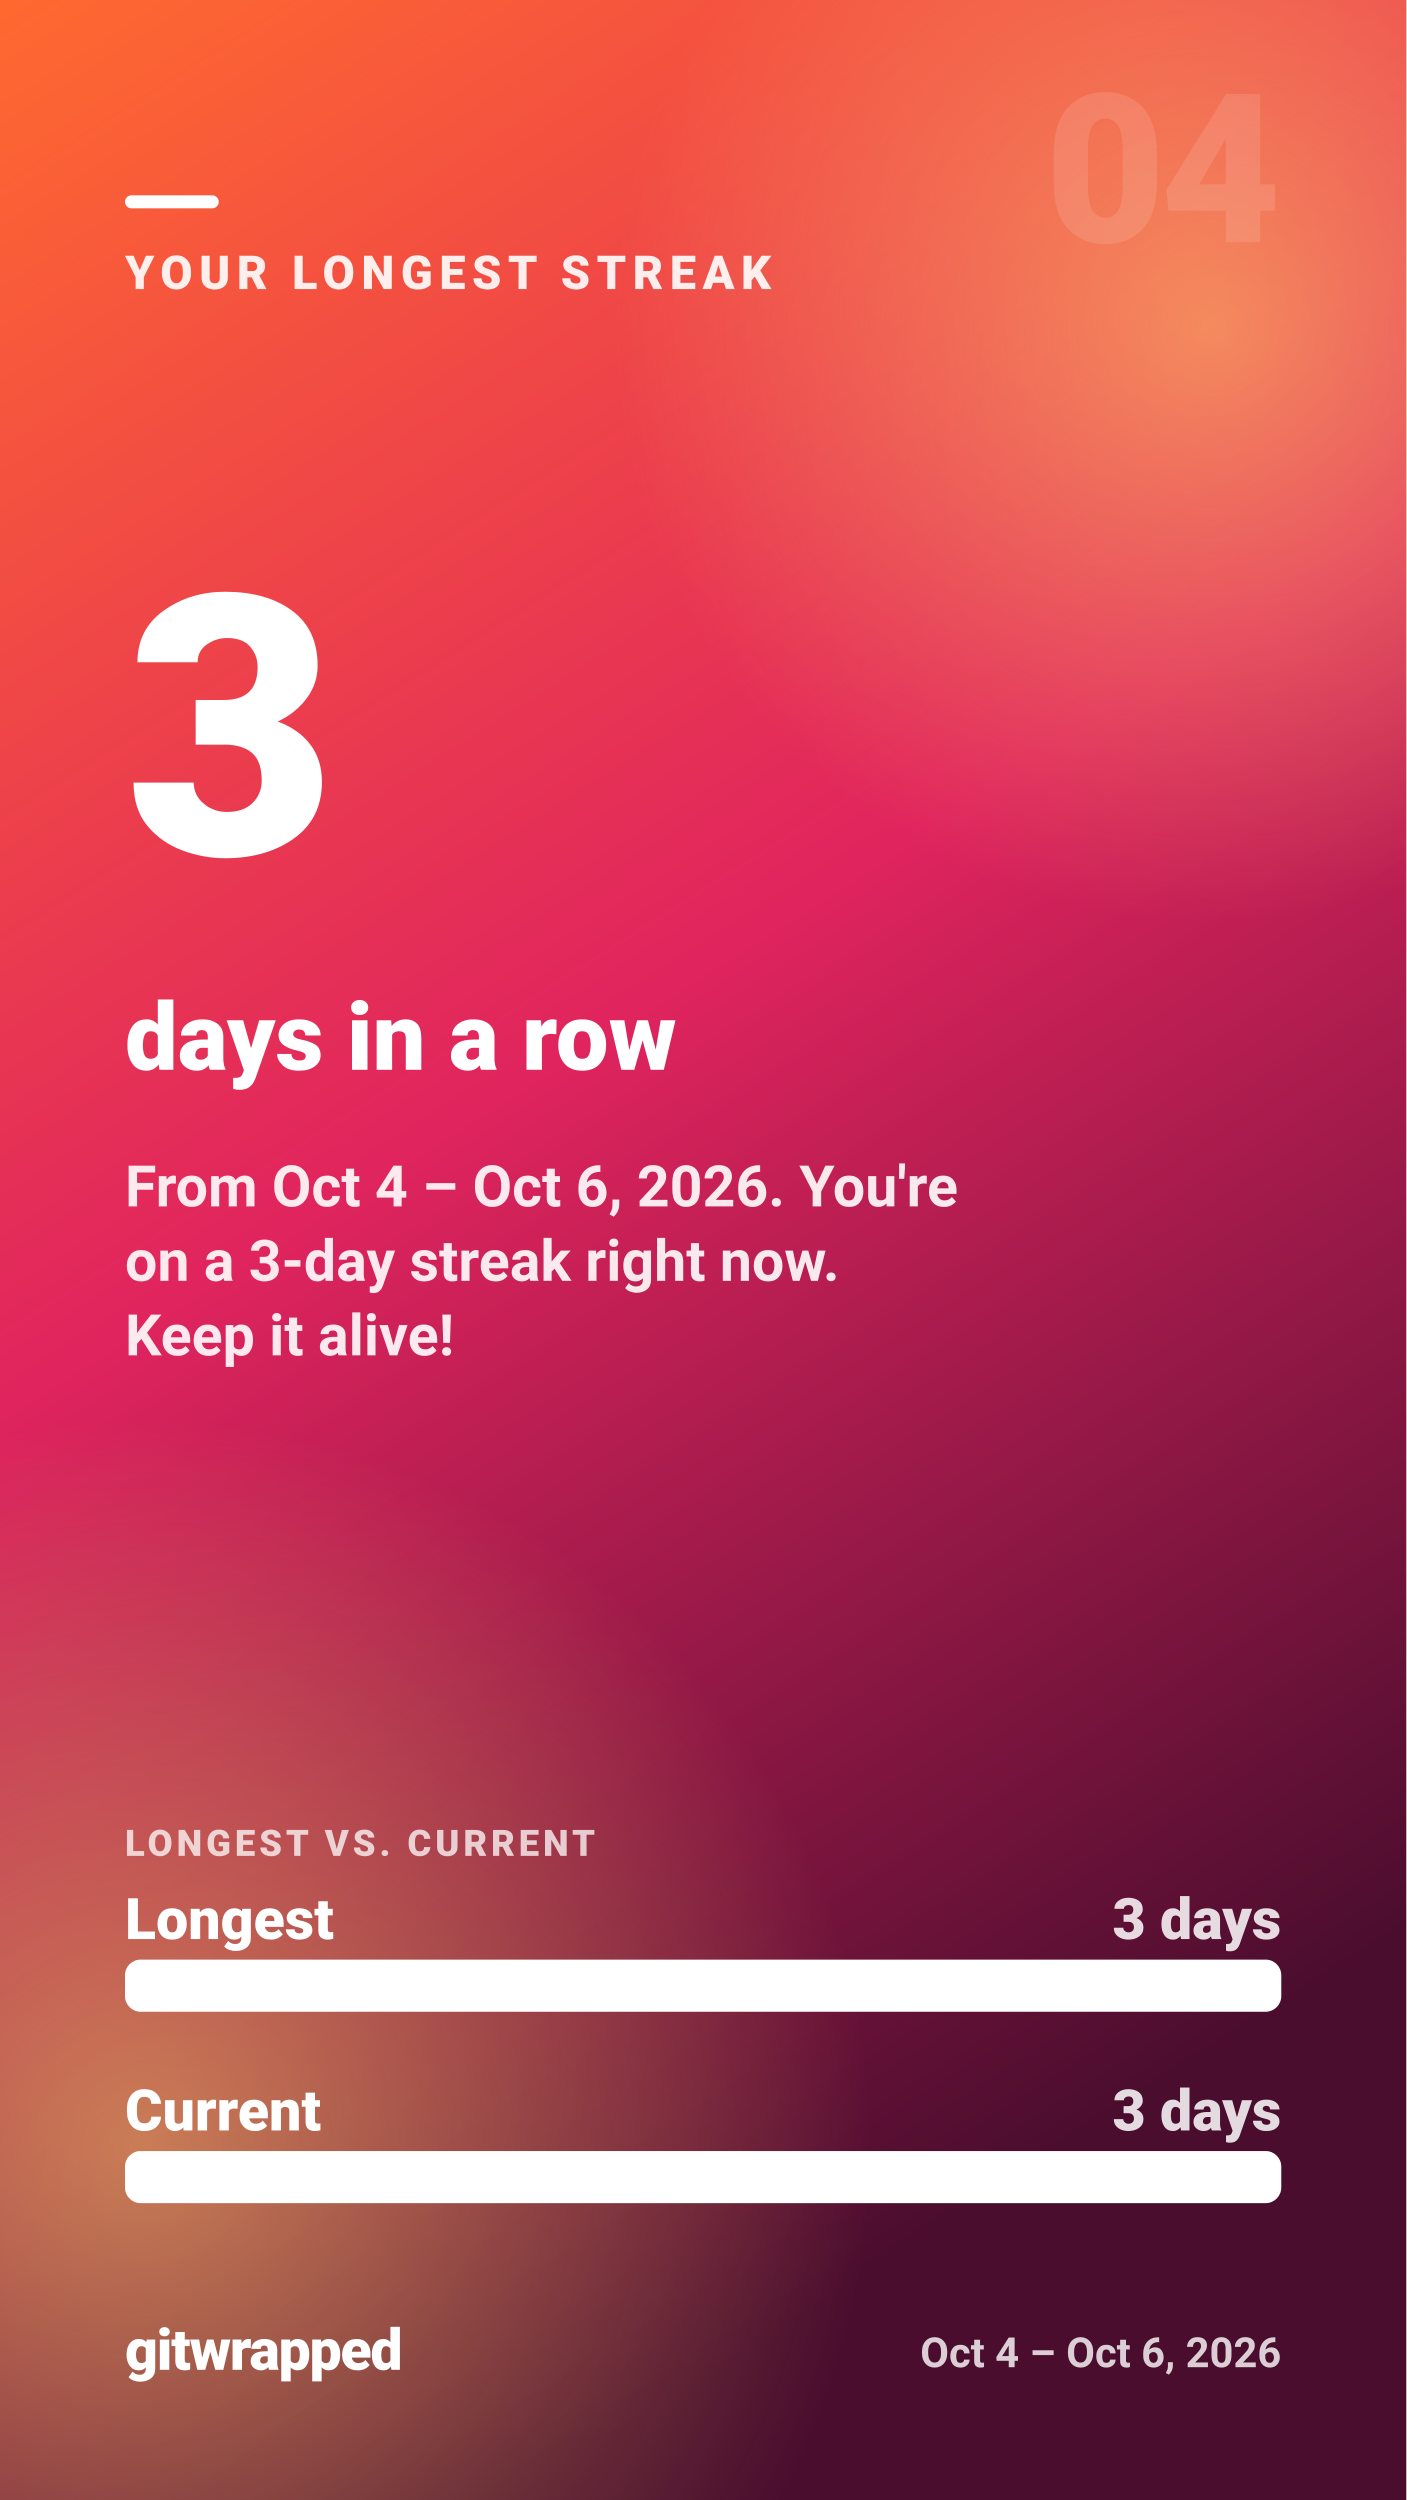
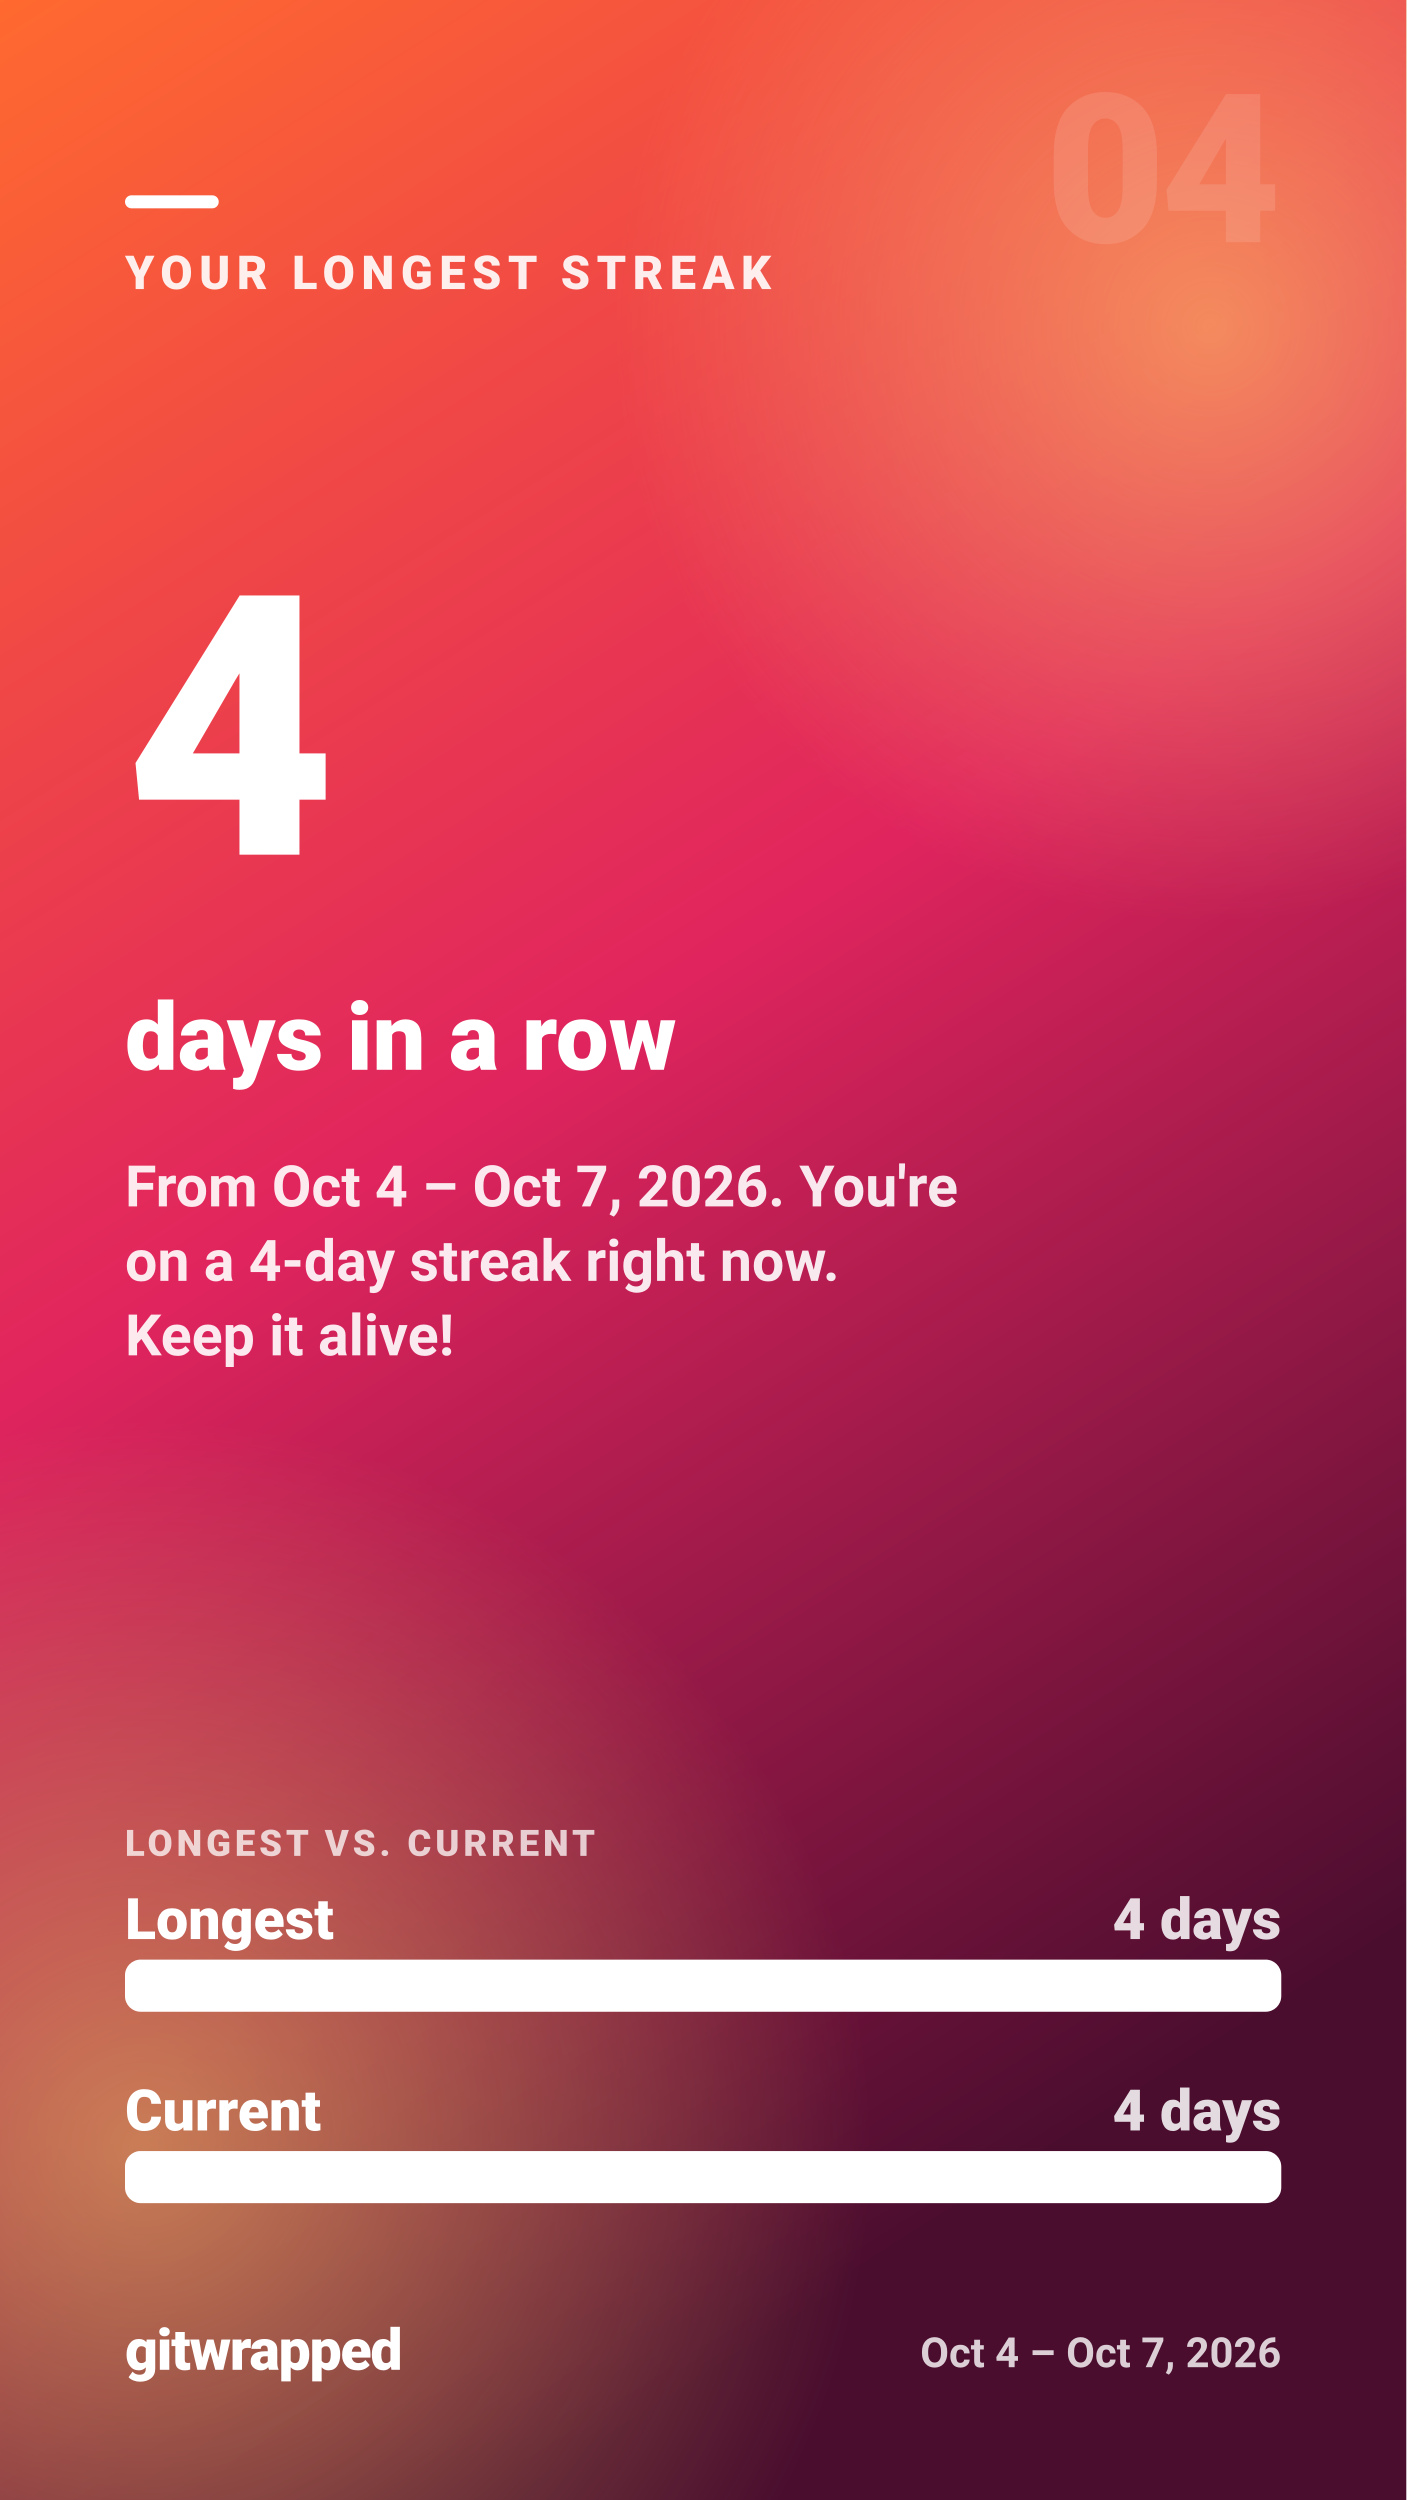
- <svg xmlns="http://www.w3.org/2000/svg" width="1080" height="1920" viewBox="0 0 1080 1920" role="img" aria-label="YOUR LONGEST STREAK — 3 — days in a row">
+ <svg xmlns="http://www.w3.org/2000/svg" width="1080" height="1920" viewBox="0 0 1080 1920" role="img" aria-label="YOUR LONGEST STREAK — 4 — days in a row">
  <defs>
    <linearGradient id="gw-streak-bg" x1="0" y1="0" x2="0.35" y2="1">
      <stop offset="0.00" stop-color="#ff6a2f" />
      <stop offset="0.50" stop-color="#e0245e" />
      <stop offset="1.00" stop-color="#4a0d2e" />
    </linearGradient>
    <radialGradient id="gw-streak-glow">
      <stop offset="0" stop-color="#ffd166" stop-opacity="0.55" />
      <stop offset="1" stop-color="#ffd166" stop-opacity="0" />
    </radialGradient>
  </defs>
  <rect width="1080" height="1920" fill="url(#gw-streak-bg)" />
  <circle cx="930" cy="250" r="460" fill="url(#gw-streak-glow)" />
  <circle cx="110" cy="1650" r="560" fill="url(#gw-streak-glow)" />
  <g fill="#ffffff" font-family="system-ui, -apple-system, 'Segoe UI', Roboto, Helvetica, Arial, sans-serif">
    <text x="984" y="186" font-size="160" font-weight="900" fill-opacity="0.12" text-anchor="end" letter-spacing="-4">04</text>
    <rect x="96" y="150" width="72" height="10" rx="5" fill="#ffffff" />
    <text x="96" y="222" font-size="36" font-weight="800" fill-opacity="0.9" letter-spacing="5">YOUR LONGEST STREAK</text>
-     <text x="96" y="656.4" font-size="280" font-weight="900" letter-spacing="-5.6">3</text>
+     <text x="96" y="656.4" font-size="280" font-weight="900" letter-spacing="-5.6">4</text>
    <text x="96" y="821.6" font-size="72" font-weight="800">days in a row</text>
-     <text x="96" y="926.5" font-size="44" font-weight="600" fill-opacity="0.9">From Oct 4 – Oct 6, 2026. You're</text>
-     <text x="96" y="983.7" font-size="44" font-weight="600" fill-opacity="0.9">on a 3-day streak right now.</text>
+     <text x="96" y="926.5" font-size="44" font-weight="600" fill-opacity="0.9">From Oct 4 – Oct 7, 2026. You're</text>
+     <text x="96" y="983.7" font-size="44" font-weight="600" fill-opacity="0.9">on a 4-day streak right now.</text>
    <text x="96" y="1040.9" font-size="44" font-weight="600" fill-opacity="0.9">Keep it alive!</text>
    <text x="96" y="1425.3" font-size="28" font-weight="800" fill-opacity="0.75" letter-spacing="3">LONGEST VS. CURRENT</text>
    <g>
      <text x="96" y="1489.2" font-size="44" font-weight="800">Longest</text>
-       <text x="984" y="1489.2" font-size="44" font-weight="800" fill-opacity="0.85" text-anchor="end">3 days</text>
+       <text x="984" y="1489.2" font-size="44" font-weight="800" fill-opacity="0.85" text-anchor="end">4 days</text>
      <rect x="96" y="1505" width="888" height="40" rx="12" fill-opacity="0.15" />
      <rect x="96" y="1505" width="888" height="40" rx="12" />
    </g>
    <g>
      <text x="96" y="1636.2" font-size="44" font-weight="800">Current</text>
-       <text x="984" y="1636.2" font-size="44" font-weight="800" fill-opacity="0.85" text-anchor="end">3 days</text>
+       <text x="984" y="1636.2" font-size="44" font-weight="800" fill-opacity="0.85" text-anchor="end">4 days</text>
      <rect x="96" y="1652" width="888" height="40" rx="12" fill-opacity="0.15" />
      <rect x="96" y="1652" width="888" height="40" rx="12" />
    </g>
    <text x="96" y="1820" font-size="44" font-weight="900" letter-spacing="-1">gitwrapped</text>
-     <text x="984" y="1818" font-size="32" font-weight="600" fill-opacity="0.8" text-anchor="end">Oct 4 – Oct 6, 2026</text>
+     <text x="984" y="1818" font-size="32" font-weight="600" fill-opacity="0.8" text-anchor="end">Oct 4 – Oct 7, 2026</text>
  </g>
</svg>
